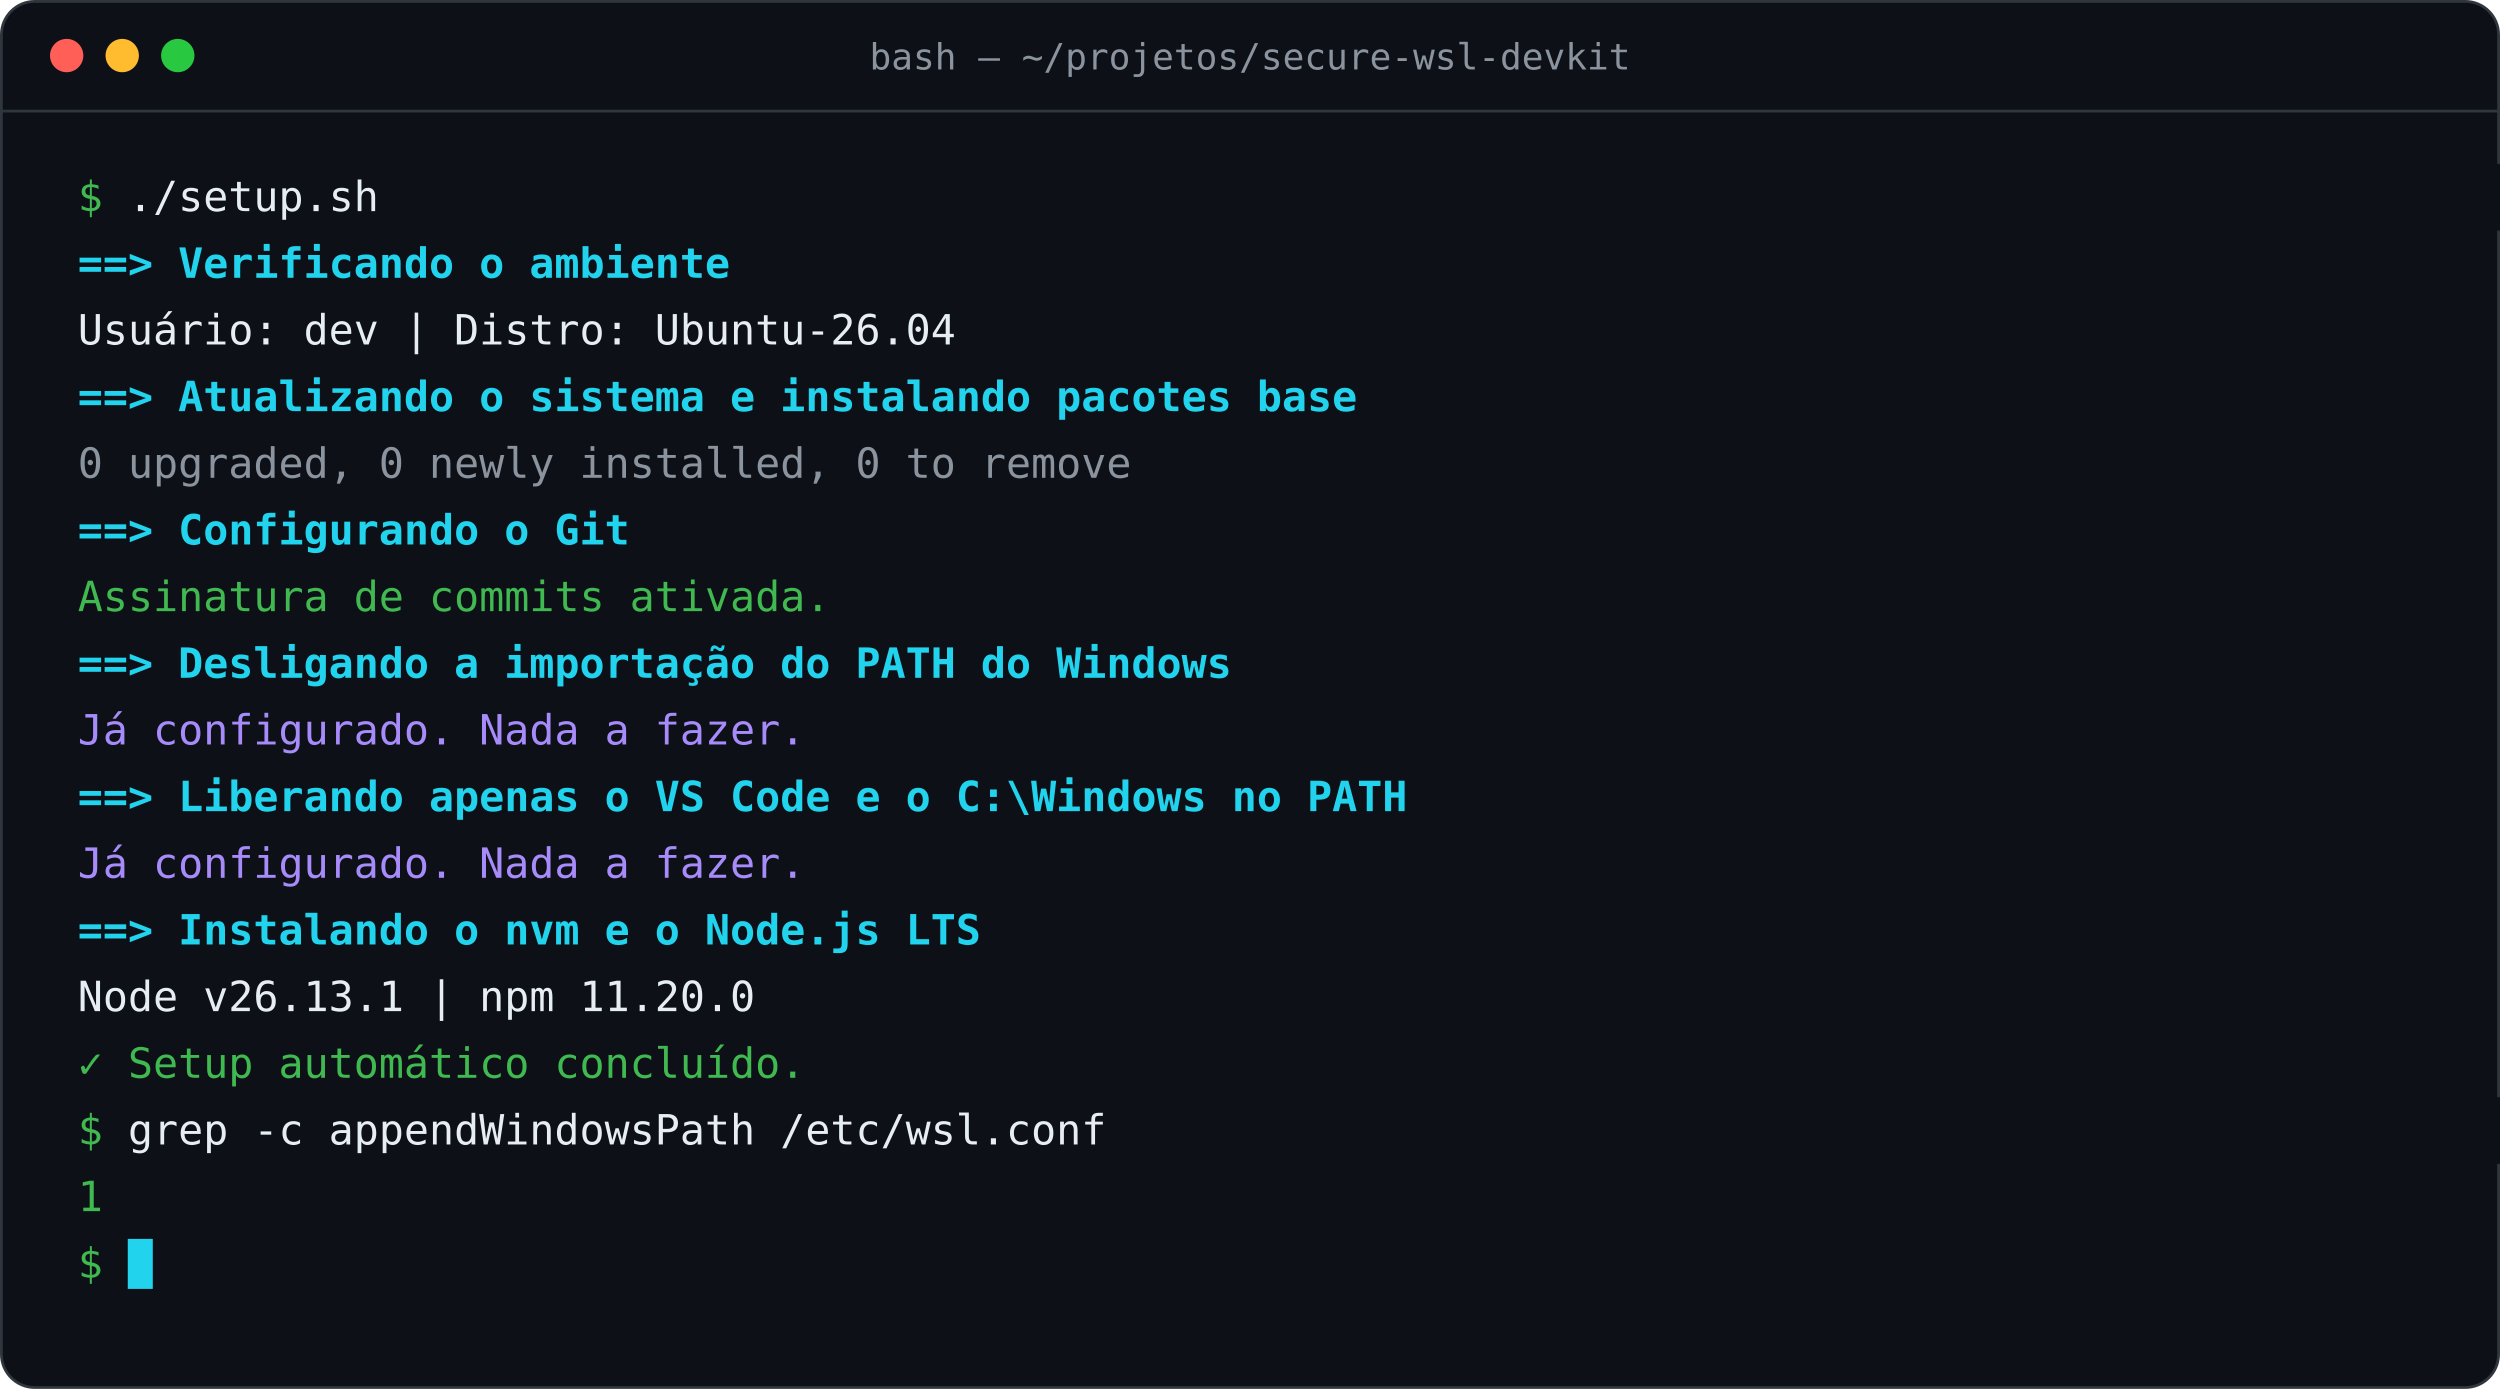
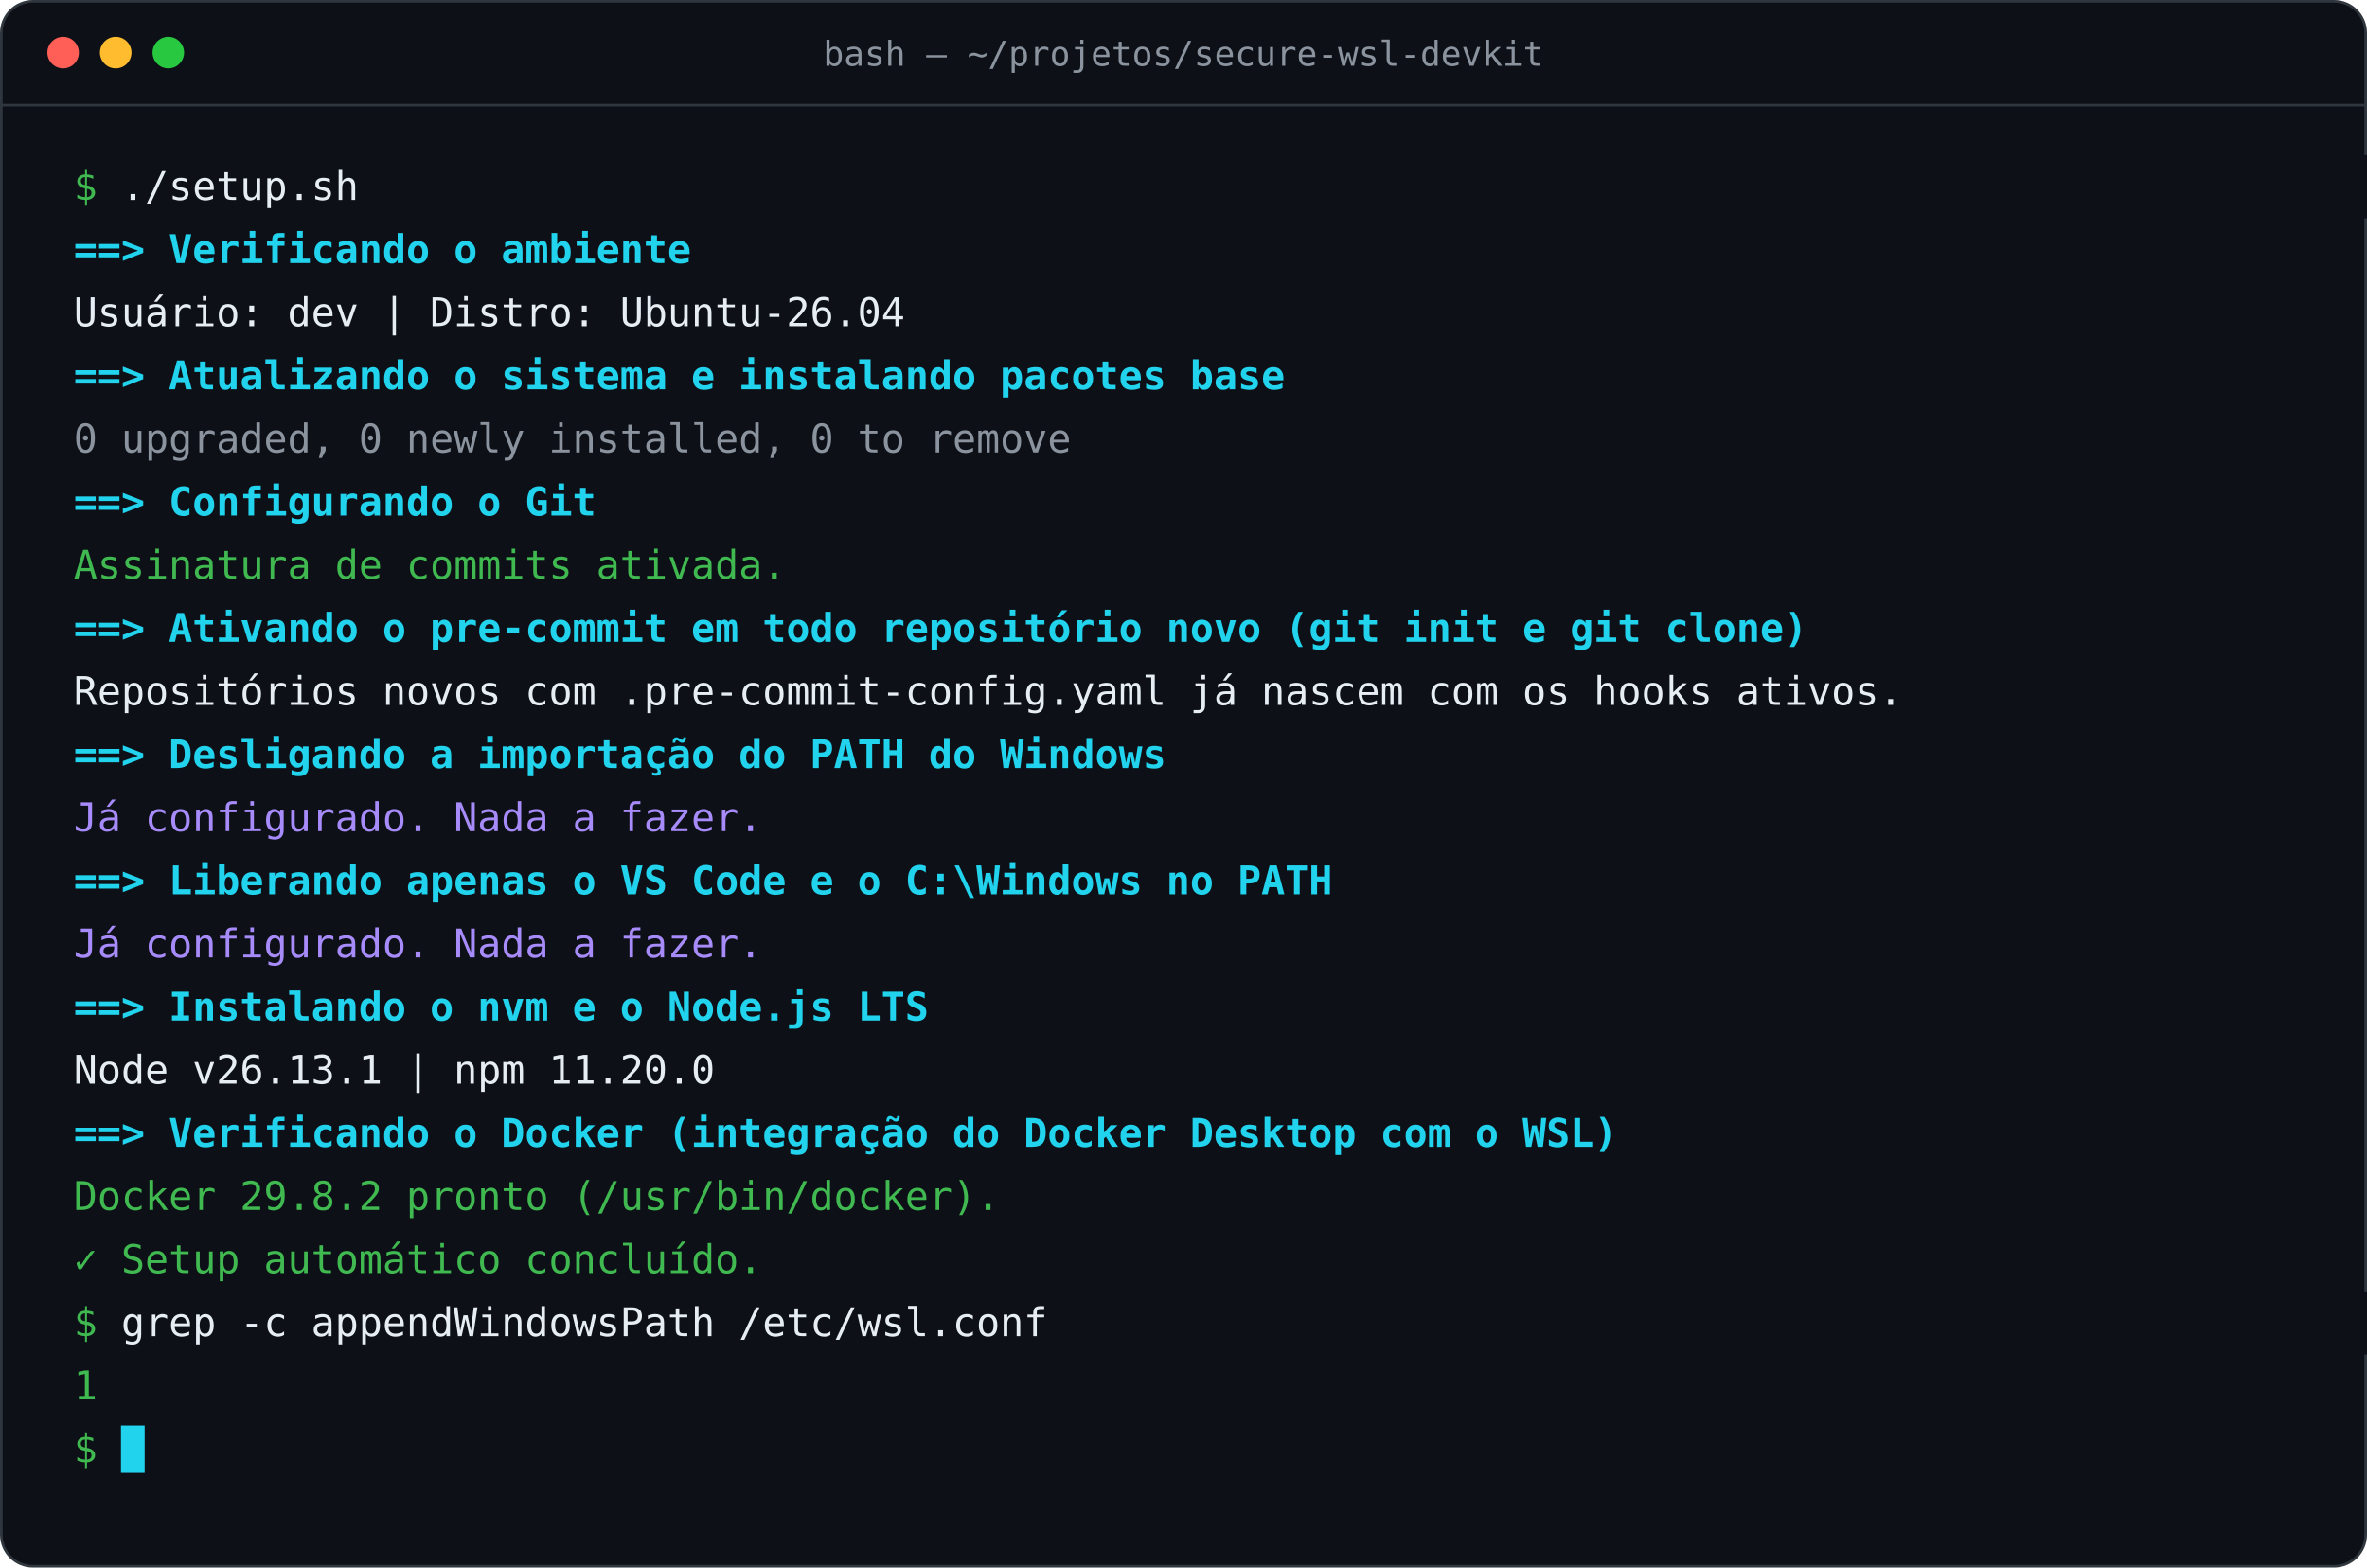
- <svg xmlns="http://www.w3.org/2000/svg" width="900" height="500" viewBox="0 0 900 500" role="img" aria-labelledby="title desc">
-   <style>text { font-family: ui-monospace, SFMono-Regular, 'Cascadia Code', Consolas, 'DejaVu Sans Mono', 'Liberation Mono', monospace; font-size: 15px; fill: #e6edf3; white-space: pre; } .h { fill: #22d3ee; font-weight: 700; } .m { fill: #8b949e; } .ok { fill: #3fb950; } .skip { fill: #a78bfa; } .dollar { fill: #3fb950; } .bar { font-size: 13px; fill: #8b949e; } .cursor { animation: blink 1.1s steps(1) infinite; } @keyframes blink { 50% { opacity: 0; } } #r0 { animation: r0 13.89s linear infinite; } @keyframes r0 { 0%, 2.88% { opacity: 0; } 2.93%, 94% { opacity: 1; } 98%, 100% { opacity: 0; } } #c0 { transform: translateX(105.6px); animation: c0 13.89s linear infinite; } @keyframes c0 { 0% { transform: translateX(0); } 2.88% { transform: translateX(0); animation-timing-function: steps(10, end); } 6.84%, 100% { transform: translateX(105.6px); } } #r1 { animation: r1 13.89s linear infinite; } @keyframes r1 { 0%, 10.08% { opacity: 0; } 10.13%, 94% { opacity: 1; } 98%, 100% { opacity: 0; } } #r2 { animation: r2 13.89s linear infinite; } @keyframes r2 { 0%, 12.67% { opacity: 0; } 12.72%, 94% { opacity: 1; } 98%, 100% { opacity: 0; } } #r3 { animation: r3 13.89s linear infinite; } @keyframes r3 { 0%, 15.26% { opacity: 0; } 15.31%, 94% { opacity: 1; } 98%, 100% { opacity: 0; } } #r4 { animation: r4 13.89s linear infinite; } @keyframes r4 { 0%, 17.85% { opacity: 0; } 17.90%, 94% { opacity: 1; } 98%, 100% { opacity: 0; } } #r5 { animation: r5 13.89s linear infinite; } @keyframes r5 { 0%, 20.44% { opacity: 0; } 20.49%, 94% { opacity: 1; } 98%, 100% { opacity: 0; } } #r6 { animation: r6 13.89s linear infinite; } @keyframes r6 { 0%, 23.03% { opacity: 0; } 23.08%, 94% { opacity: 1; } 98%, 100% { opacity: 0; } } #r7 { animation: r7 13.89s linear infinite; } @keyframes r7 { 0%, 25.62% { opacity: 0; } 25.67%, 94% { opacity: 1; } 98%, 100% { opacity: 0; } } #r8 { animation: r8 13.89s linear infinite; } @keyframes r8 { 0%, 28.21% { opacity: 0; } 28.26%, 94% { opacity: 1; } 98%, 100% { opacity: 0; } } #r9 { animation: r9 13.89s linear infinite; } @keyframes r9 { 0%, 30.80% { opacity: 0; } 30.85%, 94% { opacity: 1; } 98%, 100% { opacity: 0; } } #r10 { animation: r10 13.89s linear infinite; } @keyframes r10 { 0%, 33.39% { opacity: 0; } 33.44%, 94% { opacity: 1; } 98%, 100% { opacity: 0; } } #r11 { animation: r11 13.89s linear infinite; } @keyframes r11 { 0%, 35.98% { opacity: 0; } 36.03%, 94% { opacity: 1; } 98%, 100% { opacity: 0; } } #r12 { animation: r12 13.89s linear infinite; } @keyframes r12 { 0%, 38.58% { opacity: 0; } 38.63%, 94% { opacity: 1; } 98%, 100% { opacity: 0; } } #r13 { animation: r13 13.89s linear infinite; } @keyframes r13 { 0%, 41.17% { opacity: 0; } 41.22%, 94% { opacity: 1; } 98%, 100% { opacity: 0; } } #r14 { animation: r14 13.89s linear infinite; } @keyframes r14 { 0%, 43.76% { opacity: 0; } 43.81%, 94% { opacity: 1; } 98%, 100% { opacity: 0; } } #c14 { transform: translateX(384.0px); animation: c14 13.89s linear infinite; } @keyframes c14 { 0% { transform: translateX(0); } 43.76% { transform: translateX(0); animation-timing-function: steps(39, end); } 59.19%, 100% { transform: translateX(384.0px); } } #r15 { animation: r15 13.89s linear infinite; } @keyframes r15 { 0%, 62.43% { opacity: 0; } 62.48%, 94% { opacity: 1; } 98%, 100% { opacity: 0; } } #r16 { animation: r16 13.89s linear infinite; } @keyframes r16 { 0%, 65.02% { opacity: 0; } 65.07%, 94% { opacity: 1; } 98%, 100% { opacity: 0; } } @media (prefers-reduced-motion: reduce) { * { animation: none !important; } }</style>
-   <rect x="0.5" y="0.5" width="899" height="499" rx="12" fill="#0d1117" stroke="#30363d" />
+ <svg xmlns="http://www.w3.org/2000/svg" width="900" height="596" viewBox="0 0 900 596" role="img" aria-labelledby="title desc">
+   <style>text { font-family: ui-monospace, SFMono-Regular, 'Cascadia Code', Consolas, 'DejaVu Sans Mono', 'Liberation Mono', monospace; font-size: 15px; fill: #e6edf3; white-space: pre; } .h { fill: #22d3ee; font-weight: 700; } .m { fill: #8b949e; } .ok { fill: #3fb950; } .skip { fill: #a78bfa; } .dollar { fill: #3fb950; } .bar { font-size: 13px; fill: #8b949e; } .cursor { animation: blink 1.1s steps(1) infinite; } @keyframes blink { 50% { opacity: 0; } } #r0 { animation: r0 15.34s linear infinite; } @keyframes r0 { 0%, 2.61% { opacity: 0; } 2.66%, 94% { opacity: 1; } 98%, 100% { opacity: 0; } } #c0 { transform: translateX(105.6px); animation: c0 15.34s linear infinite; } @keyframes c0 { 0% { transform: translateX(0); } 2.61% { transform: translateX(0); animation-timing-function: steps(10, end); } 6.19%, 100% { transform: translateX(105.6px); } } #r1 { animation: r1 15.34s linear infinite; } @keyframes r1 { 0%, 9.13% { opacity: 0; } 9.18%, 94% { opacity: 1; } 98%, 100% { opacity: 0; } } #r2 { animation: r2 15.34s linear infinite; } @keyframes r2 { 0%, 11.48% { opacity: 0; } 11.53%, 94% { opacity: 1; } 98%, 100% { opacity: 0; } } #r3 { animation: r3 15.34s linear infinite; } @keyframes r3 { 0%, 13.82% { opacity: 0; } 13.87%, 94% { opacity: 1; } 98%, 100% { opacity: 0; } } #r4 { animation: r4 15.34s linear infinite; } @keyframes r4 { 0%, 16.17% { opacity: 0; } 16.22%, 94% { opacity: 1; } 98%, 100% { opacity: 0; } } #r5 { animation: r5 15.34s linear infinite; } @keyframes r5 { 0%, 18.52% { opacity: 0; } 18.57%, 94% { opacity: 1; } 98%, 100% { opacity: 0; } } #r6 { animation: r6 15.34s linear infinite; } @keyframes r6 { 0%, 20.87% { opacity: 0; } 20.92%, 94% { opacity: 1; } 98%, 100% { opacity: 0; } } #r7 { animation: r7 15.34s linear infinite; } @keyframes r7 { 0%, 23.21% { opacity: 0; } 23.26%, 94% { opacity: 1; } 98%, 100% { opacity: 0; } } #r8 { animation: r8 15.34s linear infinite; } @keyframes r8 { 0%, 25.56% { opacity: 0; } 25.61%, 94% { opacity: 1; } 98%, 100% { opacity: 0; } } #r9 { animation: r9 15.34s linear infinite; } @keyframes r9 { 0%, 27.91% { opacity: 0; } 27.96%, 94% { opacity: 1; } 98%, 100% { opacity: 0; } } #r10 { animation: r10 15.34s linear infinite; } @keyframes r10 { 0%, 30.26% { opacity: 0; } 30.31%, 94% { opacity: 1; } 98%, 100% { opacity: 0; } } #r11 { animation: r11 15.34s linear infinite; } @keyframes r11 { 0%, 32.61% { opacity: 0; } 32.66%, 94% { opacity: 1; } 98%, 100% { opacity: 0; } } #r12 { animation: r12 15.34s linear infinite; } @keyframes r12 { 0%, 34.95% { opacity: 0; } 35.00%, 94% { opacity: 1; } 98%, 100% { opacity: 0; } } #r13 { animation: r13 15.34s linear infinite; } @keyframes r13 { 0%, 37.30% { opacity: 0; } 37.35%, 94% { opacity: 1; } 98%, 100% { opacity: 0; } } #r14 { animation: r14 15.34s linear infinite; } @keyframes r14 { 0%, 39.65% { opacity: 0; } 39.70%, 94% { opacity: 1; } 98%, 100% { opacity: 0; } } #r15 { animation: r15 15.34s linear infinite; } @keyframes r15 { 0%, 42.00% { opacity: 0; } 42.05%, 94% { opacity: 1; } 98%, 100% { opacity: 0; } } #r16 { animation: r16 15.34s linear infinite; } @keyframes r16 { 0%, 44.34% { opacity: 0; } 44.39%, 94% { opacity: 1; } 98%, 100% { opacity: 0; } } #r17 { animation: r17 15.34s linear infinite; } @keyframes r17 { 0%, 46.69% { opacity: 0; } 46.74%, 94% { opacity: 1; } 98%, 100% { opacity: 0; } } #r18 { animation: r18 15.34s linear infinite; } @keyframes r18 { 0%, 49.04% { opacity: 0; } 49.09%, 94% { opacity: 1; } 98%, 100% { opacity: 0; } } #c18 { transform: translateX(384.0px); animation: c18 15.34s linear infinite; } @keyframes c18 { 0% { transform: translateX(0); } 49.04% { transform: translateX(0); animation-timing-function: steps(39, end); } 63.03%, 100% { transform: translateX(384.0px); } } #r19 { animation: r19 15.34s linear infinite; } @keyframes r19 { 0%, 65.96% { opacity: 0; } 66.01%, 94% { opacity: 1; } 98%, 100% { opacity: 0; } } #r20 { animation: r20 15.34s linear infinite; } @keyframes r20 { 0%, 68.31% { opacity: 0; } 68.36%, 94% { opacity: 1; } 98%, 100% { opacity: 0; } } @media (prefers-reduced-motion: reduce) { * { animation: none !important; } }</style>
+   <rect x="0.5" y="0.5" width="899" height="595" rx="12" fill="#0d1117" stroke="#30363d" />
  <path d="M0.5 40 H899.5" stroke="#30363d" />
  <circle cx="24" cy="20" r="6" fill="#ff5f57" />
  <circle cx="44" cy="20" r="6" fill="#febc2e" />
  <circle cx="64" cy="20" r="6" fill="#28c840" />
  <text x="450.0" y="25" text-anchor="middle" class="bar">bash — ~/projetos/secure-wsl-devkit</text>
  <g id="r0">
    <text x="28" y="76">
      <tspan class="dollar">$</tspan> ./setup.sh</text>
    <rect id="c0" x="46.0" y="59" width="854" height="24" fill="#0d1117" />
  </g>
  <text id="r1" x="28" y="100" class="h">==&gt; Verificando o ambiente</text>
  <text id="r2" x="28" y="124" class="o">Usuário: dev | Distro: Ubuntu-26.04</text>
  <text id="r3" x="28" y="148" class="h">==&gt; Atualizando o sistema e instalando pacotes base</text>
  <text id="r4" x="28" y="172" class="m">0 upgraded, 0 newly installed, 0 to remove</text>
  <text id="r5" x="28" y="196" class="h">==&gt; Configurando o Git</text>
  <text id="r6" x="28" y="220" class="ok">Assinatura de commits ativada.</text>
-   <text id="r7" x="28" y="244" class="h">==&gt; Desligando a importação do PATH do Windows</text>
-   <text id="r8" x="28" y="268" class="skip">Já configurado. Nada a fazer.</text>
-   <text id="r9" x="28" y="292" class="h">==&gt; Liberando apenas o VS Code e o C:\Windows no PATH</text>
+   <text id="r7" x="28" y="244" class="h">==&gt; Ativando o pre-commit em todo repositório novo (git init e git clone)</text>
+   <text id="r8" x="28" y="268" class="o">Repositórios novos com .pre-commit-config.yaml já nascem com os hooks ativos.</text>
+   <text id="r9" x="28" y="292" class="h">==&gt; Desligando a importação do PATH do Windows</text>
  <text id="r10" x="28" y="316" class="skip">Já configurado. Nada a fazer.</text>
-   <text id="r11" x="28" y="340" class="h">==&gt; Instalando o nvm e o Node.js LTS</text>
-   <text id="r12" x="28" y="364" class="o">Node v26.13.1 | npm 11.20.0</text>
-   <text id="r13" x="28" y="388" class="ok">✓ Setup automático concluído.</text>
-   <g id="r14">
-     <text x="28" y="412">
+   <text id="r11" x="28" y="340" class="h">==&gt; Liberando apenas o VS Code e o C:\Windows no PATH</text>
+   <text id="r12" x="28" y="364" class="skip">Já configurado. Nada a fazer.</text>
+   <text id="r13" x="28" y="388" class="h">==&gt; Instalando o nvm e o Node.js LTS</text>
+   <text id="r14" x="28" y="412" class="o">Node v26.13.1 | npm 11.20.0</text>
+   <text id="r15" x="28" y="436" class="h">==&gt; Verificando o Docker (integração do Docker Desktop com o WSL)</text>
+   <text id="r16" x="28" y="460" class="ok">Docker 29.8.2 pronto (/usr/bin/docker).</text>
+   <text id="r17" x="28" y="484" class="ok">✓ Setup automático concluído.</text>
+   <g id="r18">
+     <text x="28" y="508">
      <tspan class="dollar">$</tspan> grep -c appendWindowsPath /etc/wsl.conf</text>
-     <rect id="c14" x="46.0" y="395" width="854" height="24" fill="#0d1117" />
+     <rect id="c18" x="46.0" y="491" width="854" height="24" fill="#0d1117" />
  </g>
-   <text id="r15" x="28" y="436" class="ok">1</text>
-   <g id="r16">
-     <text x="28" y="460">
+   <text id="r19" x="28" y="532" class="ok">1</text>
+   <g id="r20">
+     <text x="28" y="556">
      <tspan class="dollar">$</tspan>
    </text>
-     <rect class="cursor" x="46" y="446" width="9" height="18" fill="#22d3ee" />
+     <rect class="cursor" x="46" y="542" width="9" height="18" fill="#22d3ee" />
  </g>
</svg>
